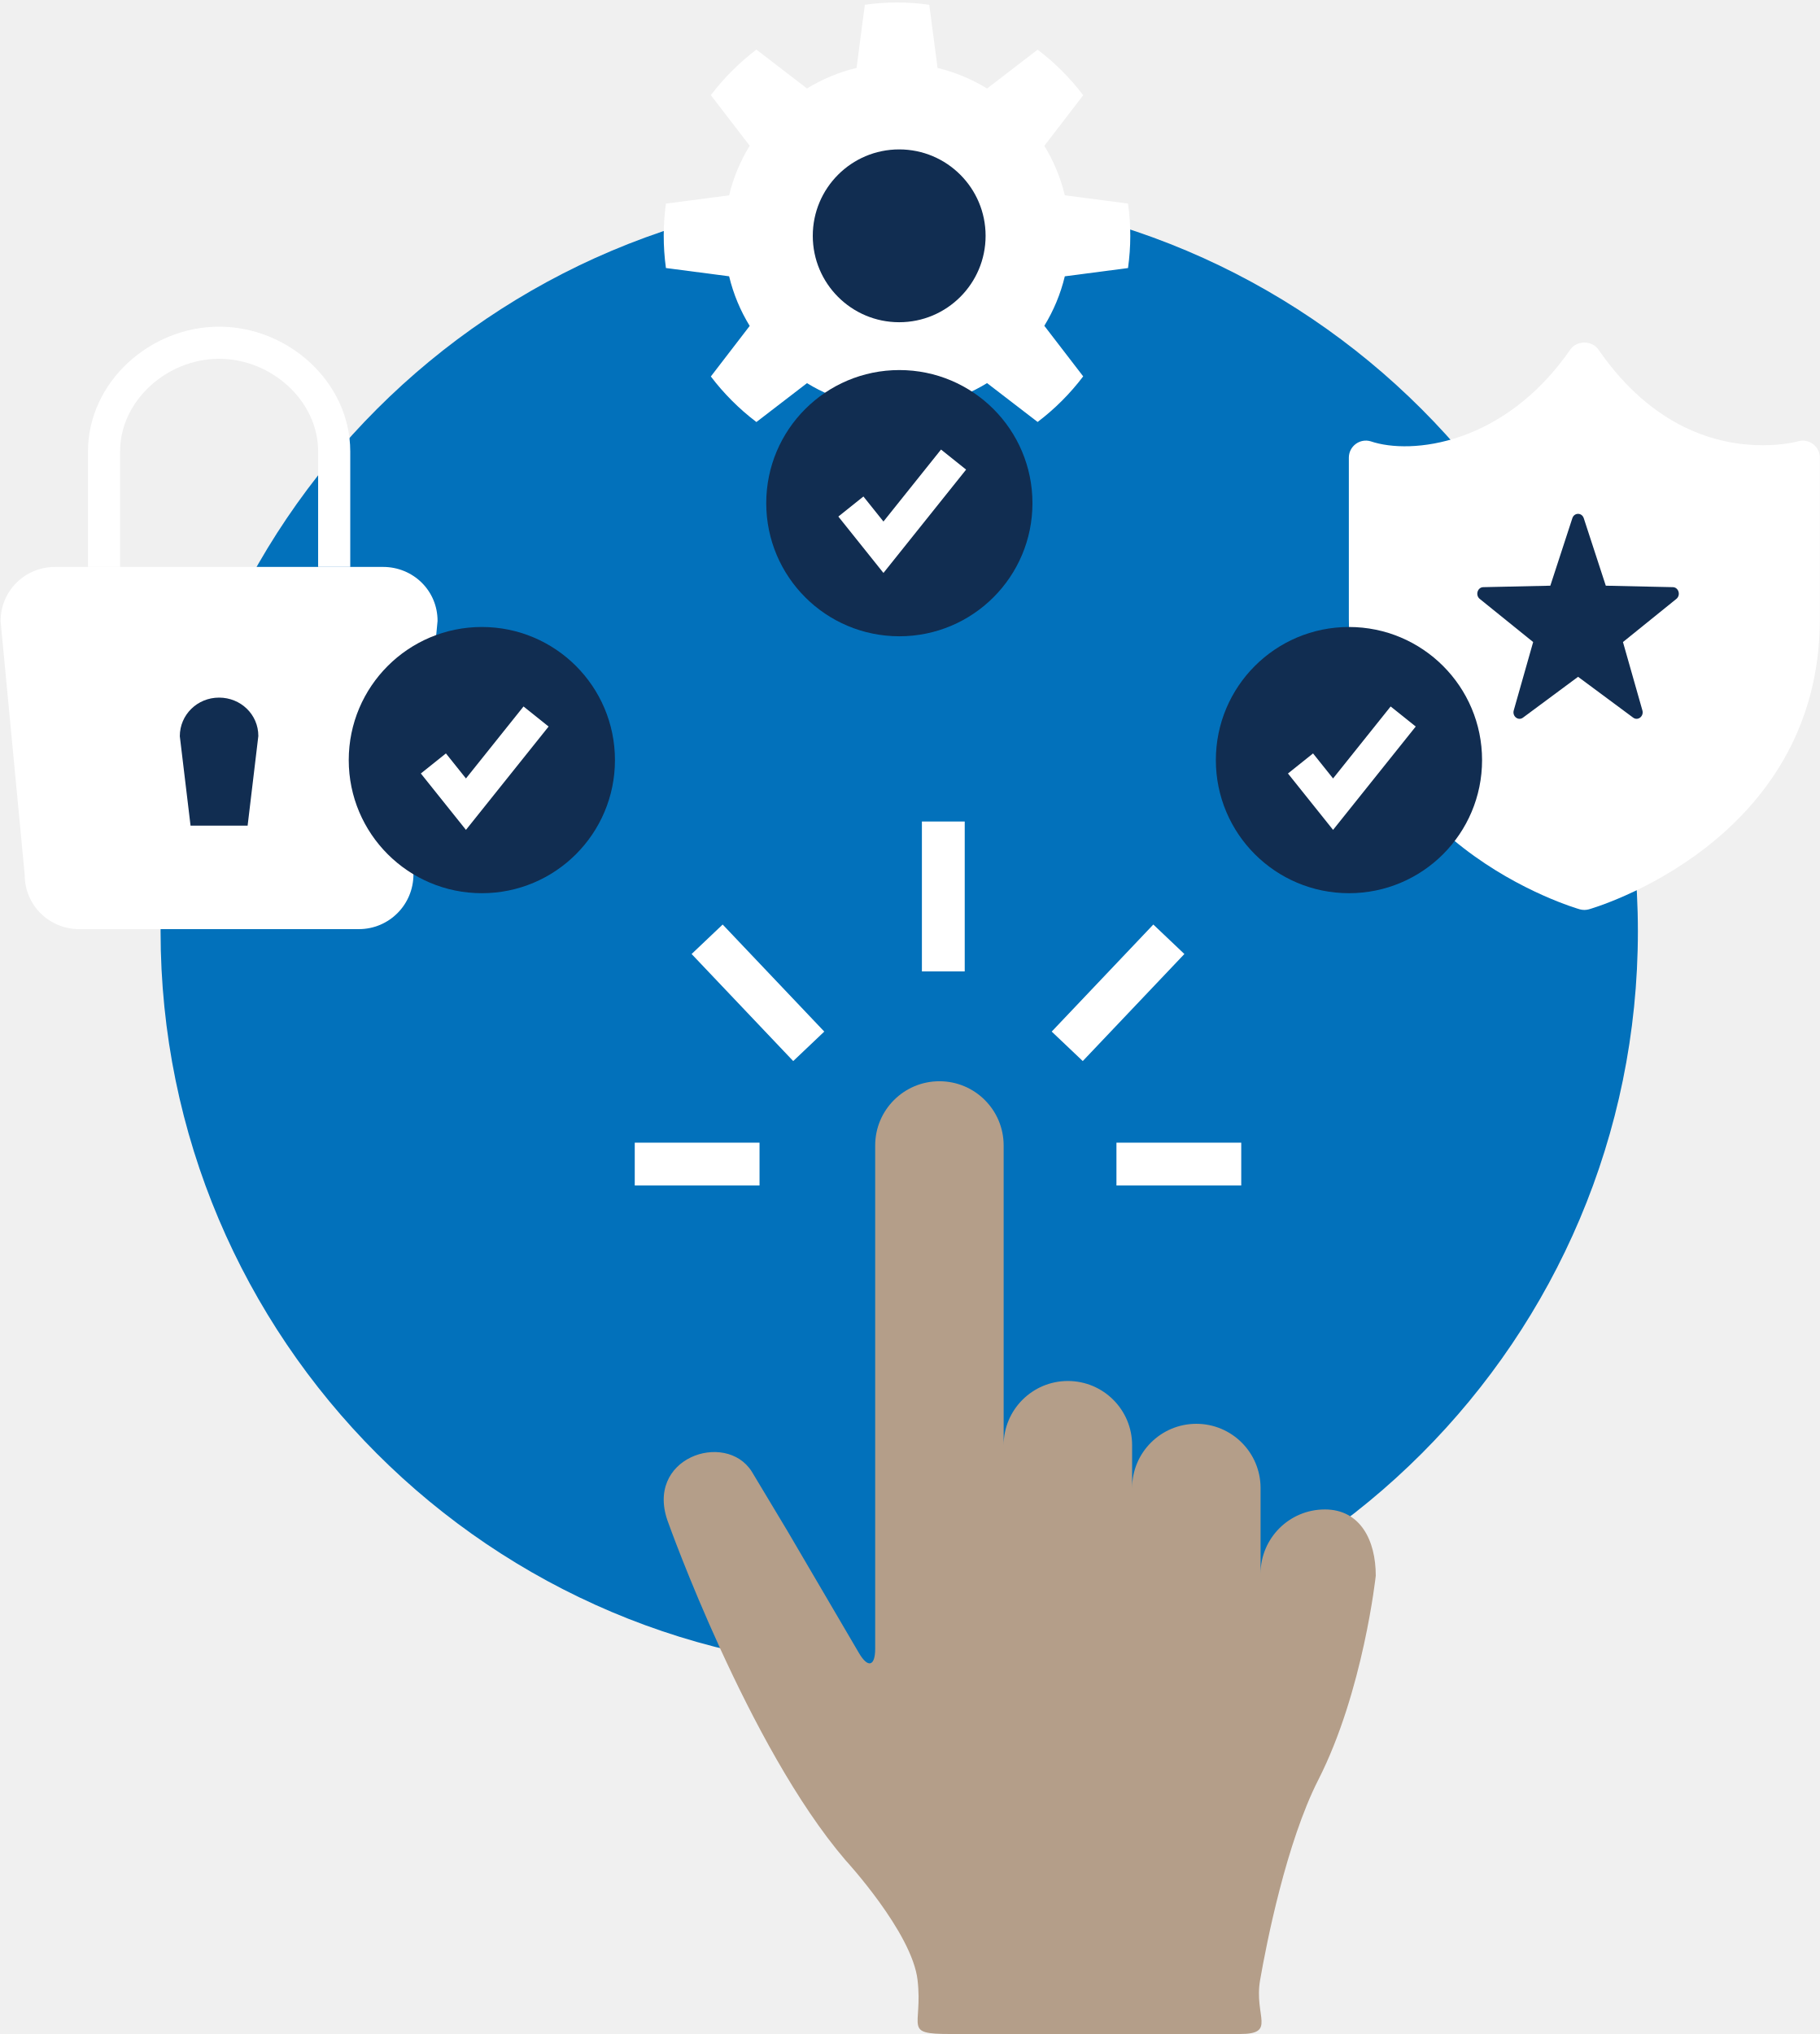
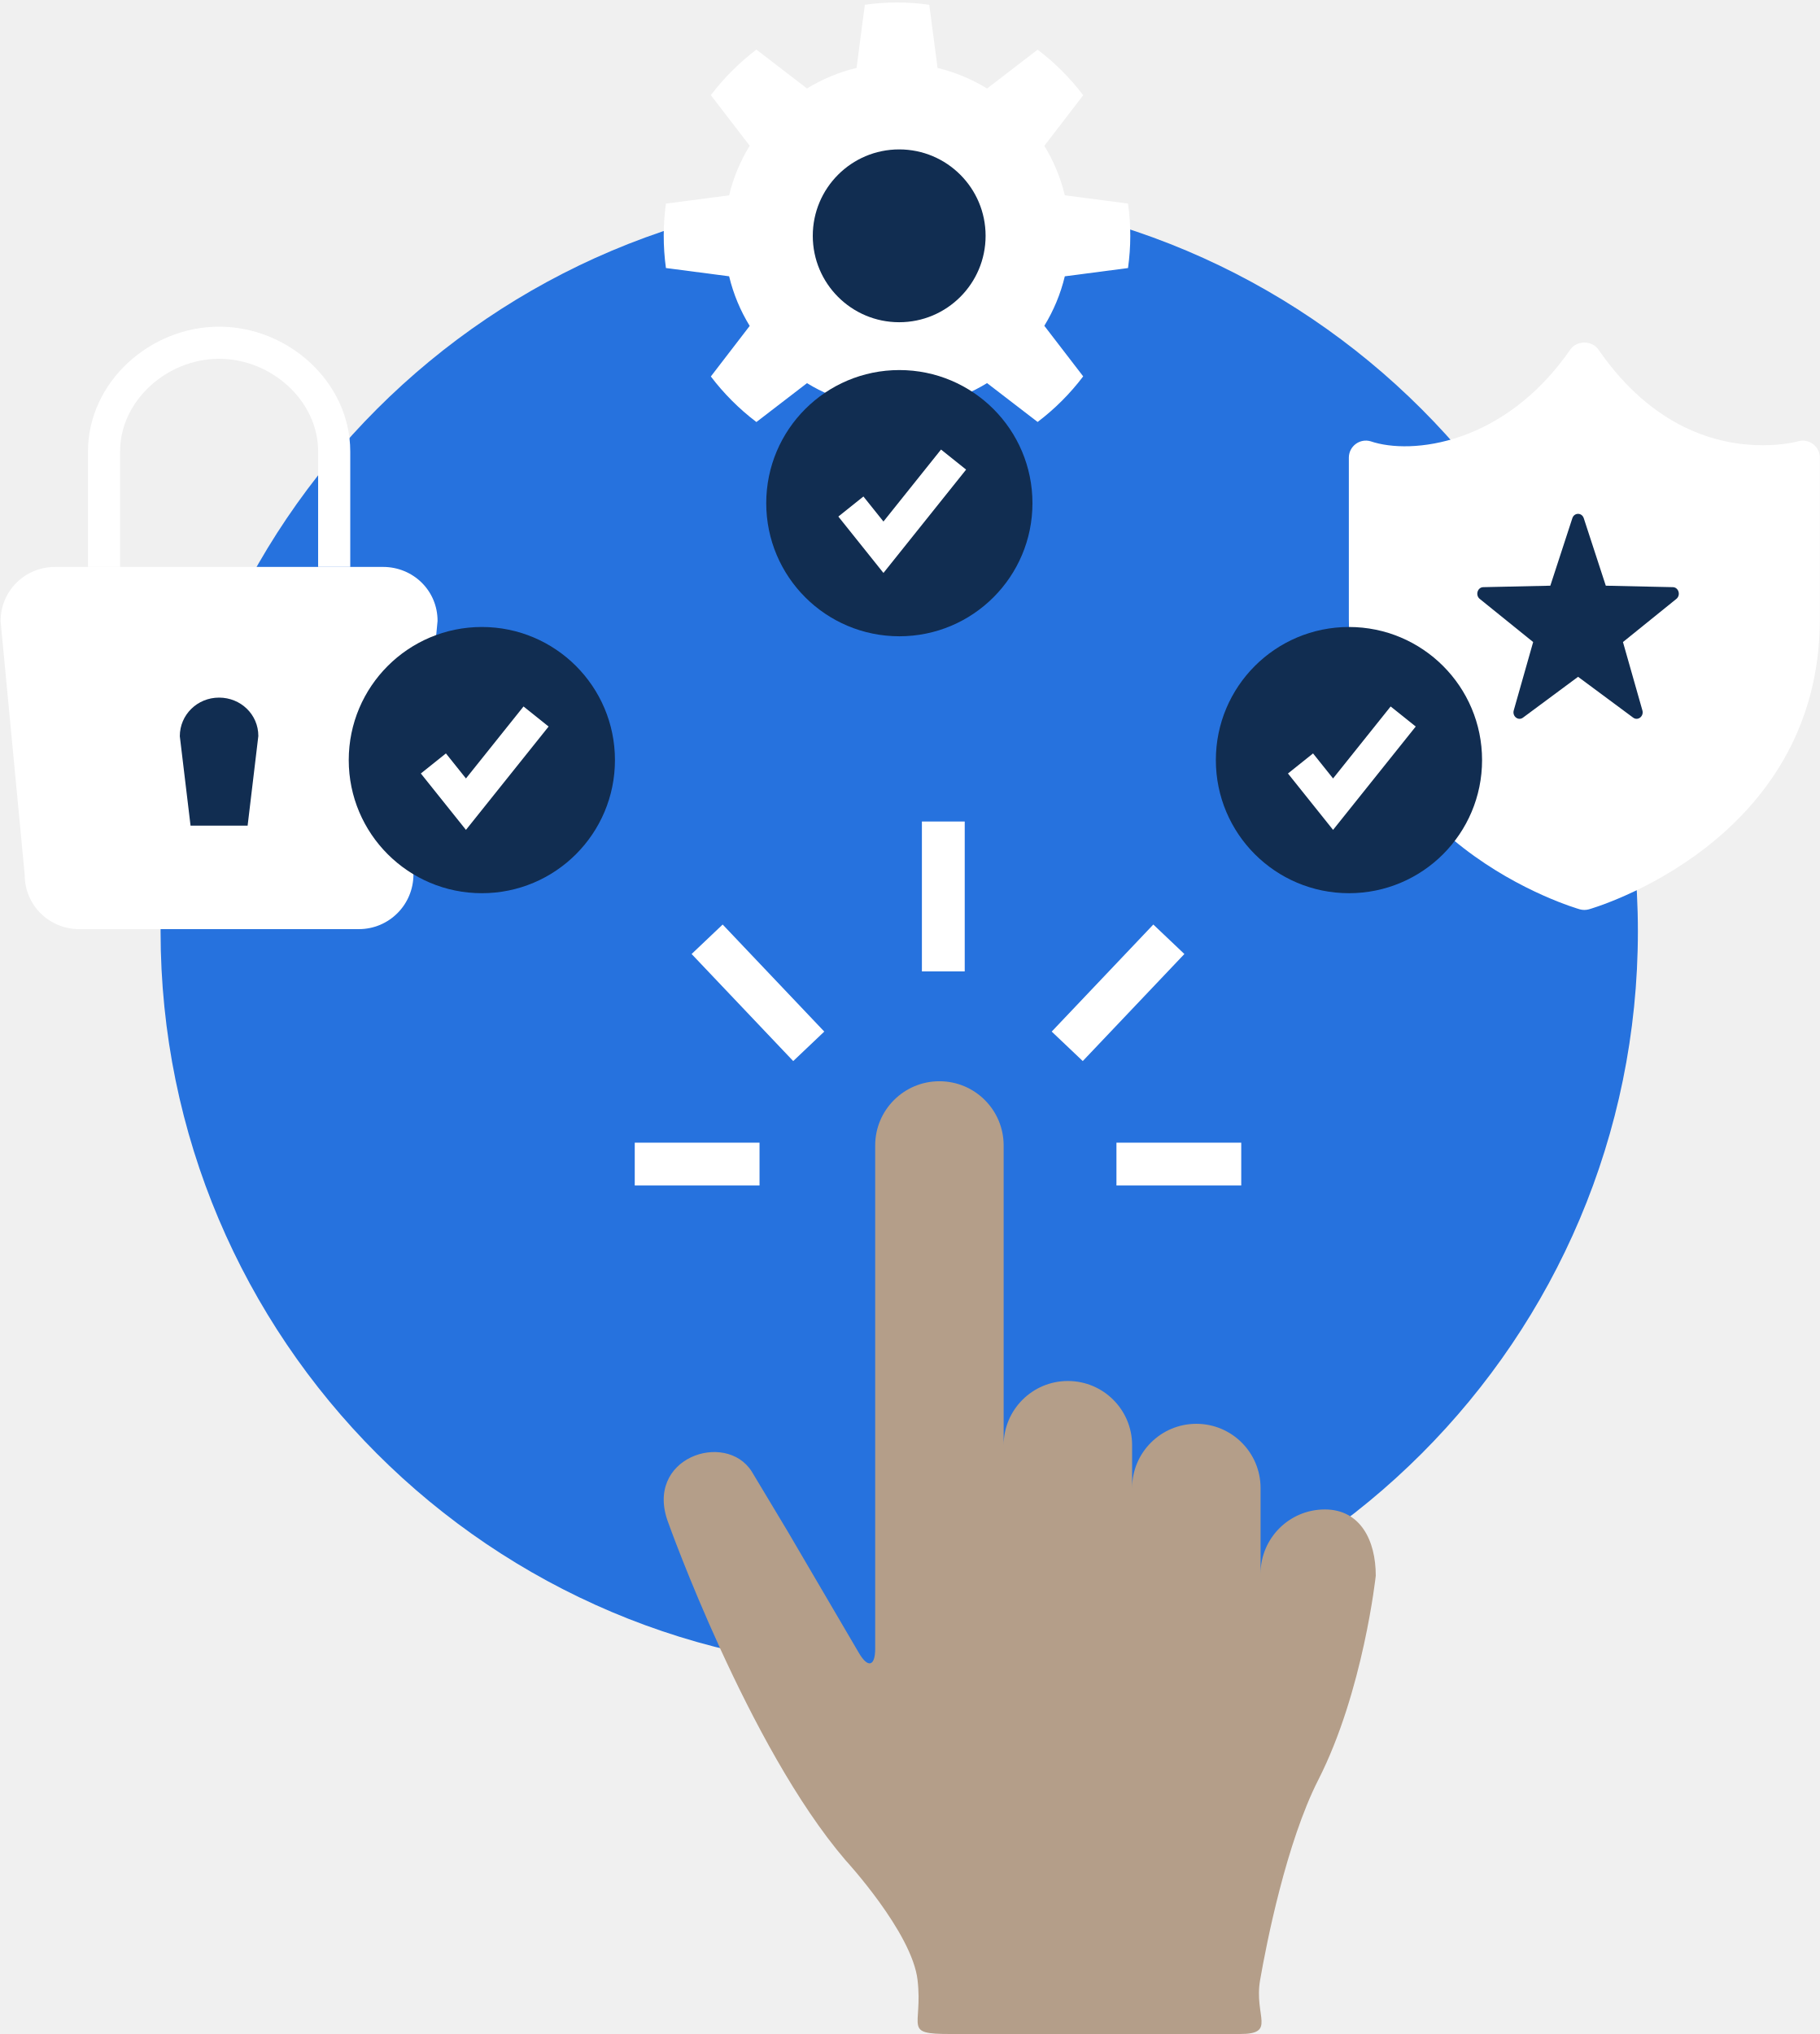
<svg xmlns="http://www.w3.org/2000/svg" height="190" viewBox="0 0 170 190" width="170">
  <g fill="none" fill-rule="evenodd">
-     <circle cx="84" cy="87" fill="#0271bb" r="69" />
+     <circle cx="84" cy="87" fill="#2672de" r="69" />
    <g transform="translate(59 76)">
      <g stroke="#fff" stroke-width="4">
        <path d="m.294 32.739h11.656" />
        <path d="m45.291 32.739h11.657" />
        <path d="m29.118.739v14" />
        <path d="m40.694 21.739 9.492-10" />
        <path d="m16.548 21.739-9.492-10" />
      </g>
      <path d="m64.755 65c3.314 0 4.76 2.877 4.76 6.19 0 0-1.163 10.809-5.366 19.064-2.991 5.874-4.846 15.287-5.437 18.7s1.57 5.046-1.894 5.046h-27.063c-4.469 0-2.53-.606-3.043-5.046s-6.724-11.182-6.724-11.182c-9.103-10.604-16.554-31.512-16.554-31.512-2.327-6.078 5.344-8.653 7.788-4.804l3.328 5.544 6.69 11.416c.836 1.427 1.514 1.247 1.514-.412v-47.003c0-3.314 2.686-6 6-6s6 2.686 6 6v34-6c0-3.314 2.686-6 6-6s6 2.686 6 6v10-6c0-3.314 2.686-6 6-6s6 2.686 6 6v8 2-2c0-3.314 2.686-6 6-6z" fill="#b49e89" />
    </g>
    <g transform="translate(115 32)">
      <path d="m52.965 9.222c-.014.004-1.306.37-3.288.37-4.19 0-10.258-1.552-15.372-8.948-.594-.859-2.017-.859-2.611 0-6.173 8.928-14.876 9.866-18.653 8.58-1.011-.302-2.041.458-2.041 1.531v15.039c0 20.991 21.365 27.089 21.581 27.149.137.037.277.056.418.056.141 0 .282-.019.418-.056.217-.06 21.583-6.158 21.583-27.149v-15.039c0-1.04-1-1.829-2.035-1.533z" fill="#fff" />
      <path d="m41.27 22.848-6.268-.137-2.058-6.305c-.177-.544-.891-.54-1.066 0l-2.057 6.305-6.268.137c-.535.012-.756.746-.327 1.095l4.991 4.032-1.813 6.384c-.157.552.423 1.005.861.679l5.148-3.816 5.148 3.816c.44.325 1.017-.13.86-.679l-1.815-6.384 4.991-4.032c.429-.348.208-1.082-.327-1.095z" fill="#112d51" />
      <g transform="translate(0 28)">
        <circle cx="11.011" cy="11.002" fill="#112d51" r="10.434" stroke="#112d51" stroke-width="4" />
        <path d="m6.484 11.316 3.042 3.803 6.55-8.189" stroke="#fff" stroke-width="3" />
      </g>
    </g>
    <g transform="translate(0 32)">
      <path d="m5.148 20.958c-2.808 0-5.093 2.222-5.093 5.062l2.253 23.7c0 2.844 2.285 5.071 5.093 5.071h26.126c2.808 0 5.094-2.272 5.094-5.116l2.253-23.674c0-2.841-2.286-5.043-5.094-5.043z" fill="#fff" />
      <path d="m23.131 45.125h-5.331l-1.003-8.354c0-2.013 1.643-3.606 3.665-3.606 2.026 0 3.67 1.573 3.67 3.586z" fill="#112d51" />
      <path d="m9.718 20.958v-10.787c0-5.6 5.081-10.156 10.751-10.156 5.673 0 10.749 4.556 10.749 10.156v10.787" stroke="#fff" stroke-width="3" />
      <g transform="translate(34 28)">
        <circle cx="11.011" cy="11.002" fill="#112d51" r="10.434" stroke="#112d51" stroke-width="4" />
        <path d="m6.484 11.316 3.042 3.803 6.55-8.189" stroke="#fff" stroke-width="3" />
      </g>
    </g>
    <g transform="translate(62)">
      <path d="m43.372 25.039c.277-2.003.288-3.941 0-6.023l-5.903-.772c-.398-1.656-1.051-3.208-1.915-4.622l3.631-4.724c-1.216-1.608-2.649-3.042-4.257-4.259l-4.723 3.63c-1.414-.867-2.967-1.52-4.625-1.92l-.773-5.904c-2.051-.284-3.986-.282-6.02-.002l-.772 5.902c-1.66.398-3.216 1.052-4.632 1.919l-4.724-3.63c-1.542 1.166-3.014 2.613-4.257 4.255l3.63 4.723c-.869 1.417-1.524 2.974-1.923 4.635l-5.902.772c-.265 1.915-.285 3.96 0 6.018l5.902.772c.4 1.661 1.054 3.219 1.923 4.635l-3.63 4.723c1.167 1.541 2.614 3.013 4.257 4.255l4.724-3.631c1.416.867 2.972 1.52 4.632 1.919l.772 5.902c2.034.28 3.969.282 6.02-.002l.773-5.904c1.657-.4 3.211-1.053 4.624-1.92l4.723 3.63c1.608-1.217 3.041-2.651 4.257-4.259l-3.631-4.724c.865-1.413 1.517-2.966 1.915-4.622z" fill="#fff" />
      <circle cx="21.996" cy="22.028" fill="#112d51" r="8.072" />
      <g transform="translate(11 36)">
        <circle cx="11.011" cy="11.002" fill="#112d51" r="10.434" stroke="#112d51" stroke-width="4" />
        <path d="m6.484 11.316 3.042 3.803 6.55-8.189" stroke="#fff" stroke-width="3" />
      </g>
    </g>
  </g>
</svg>
